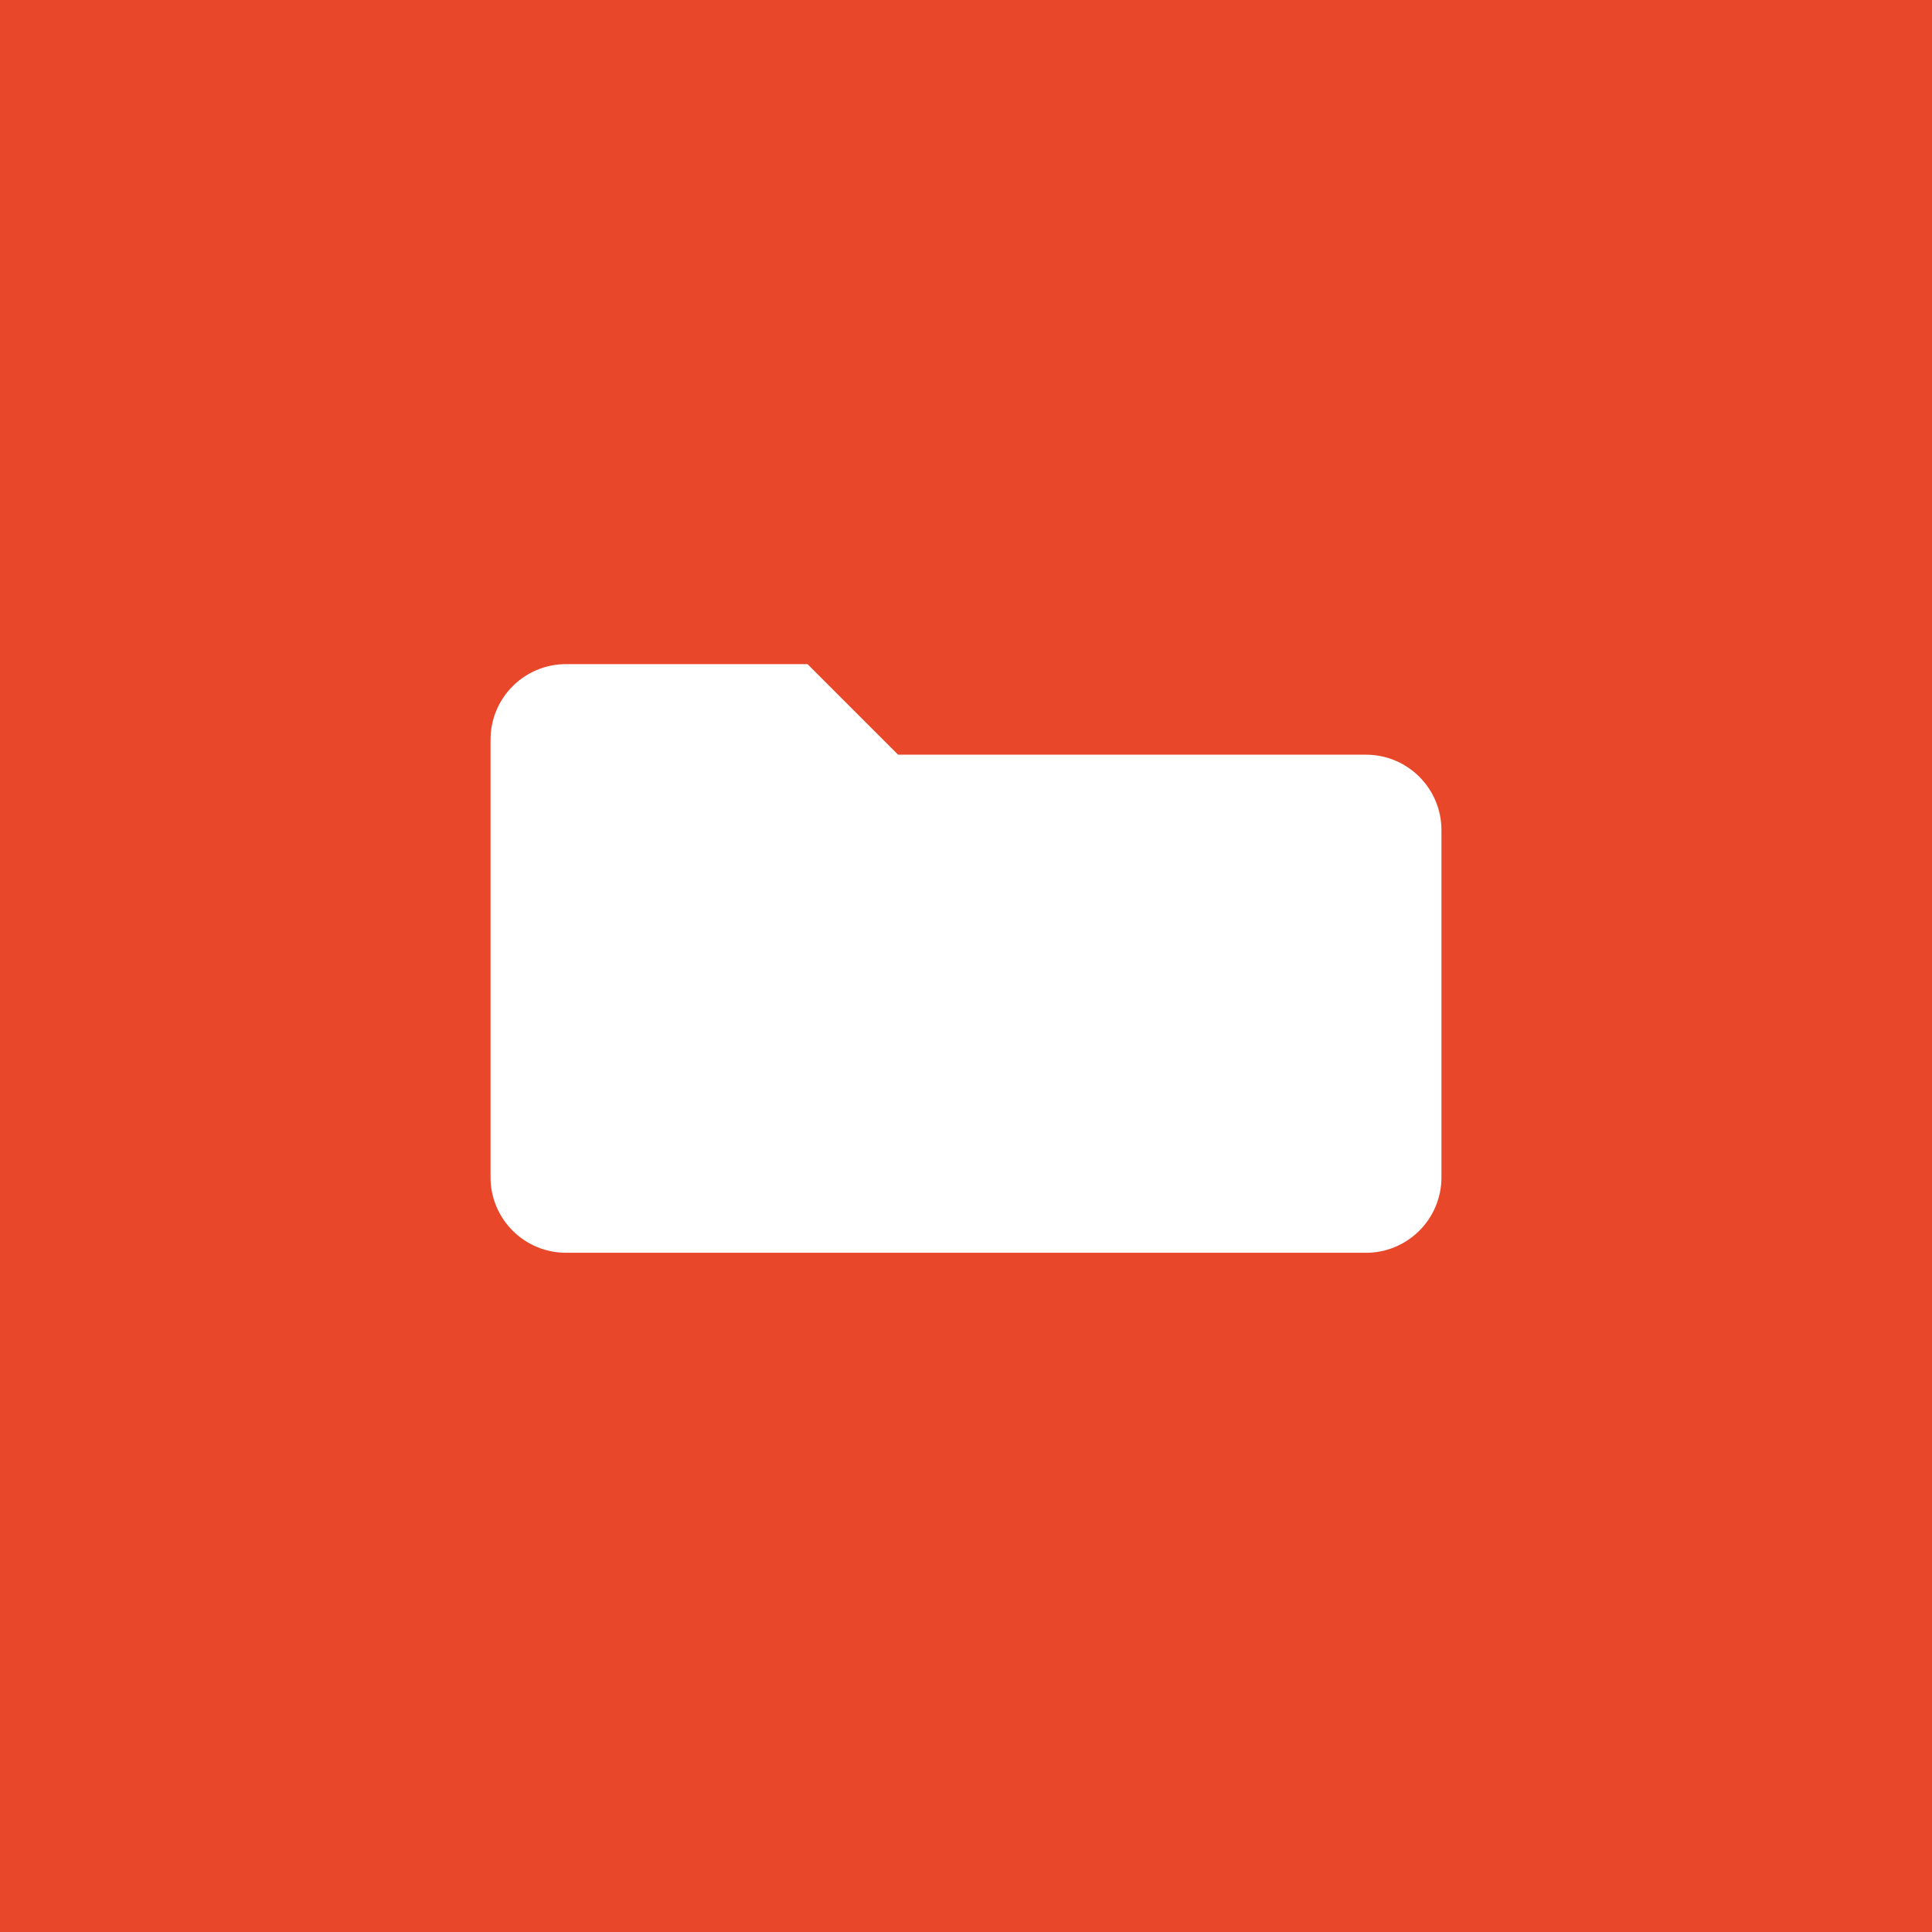
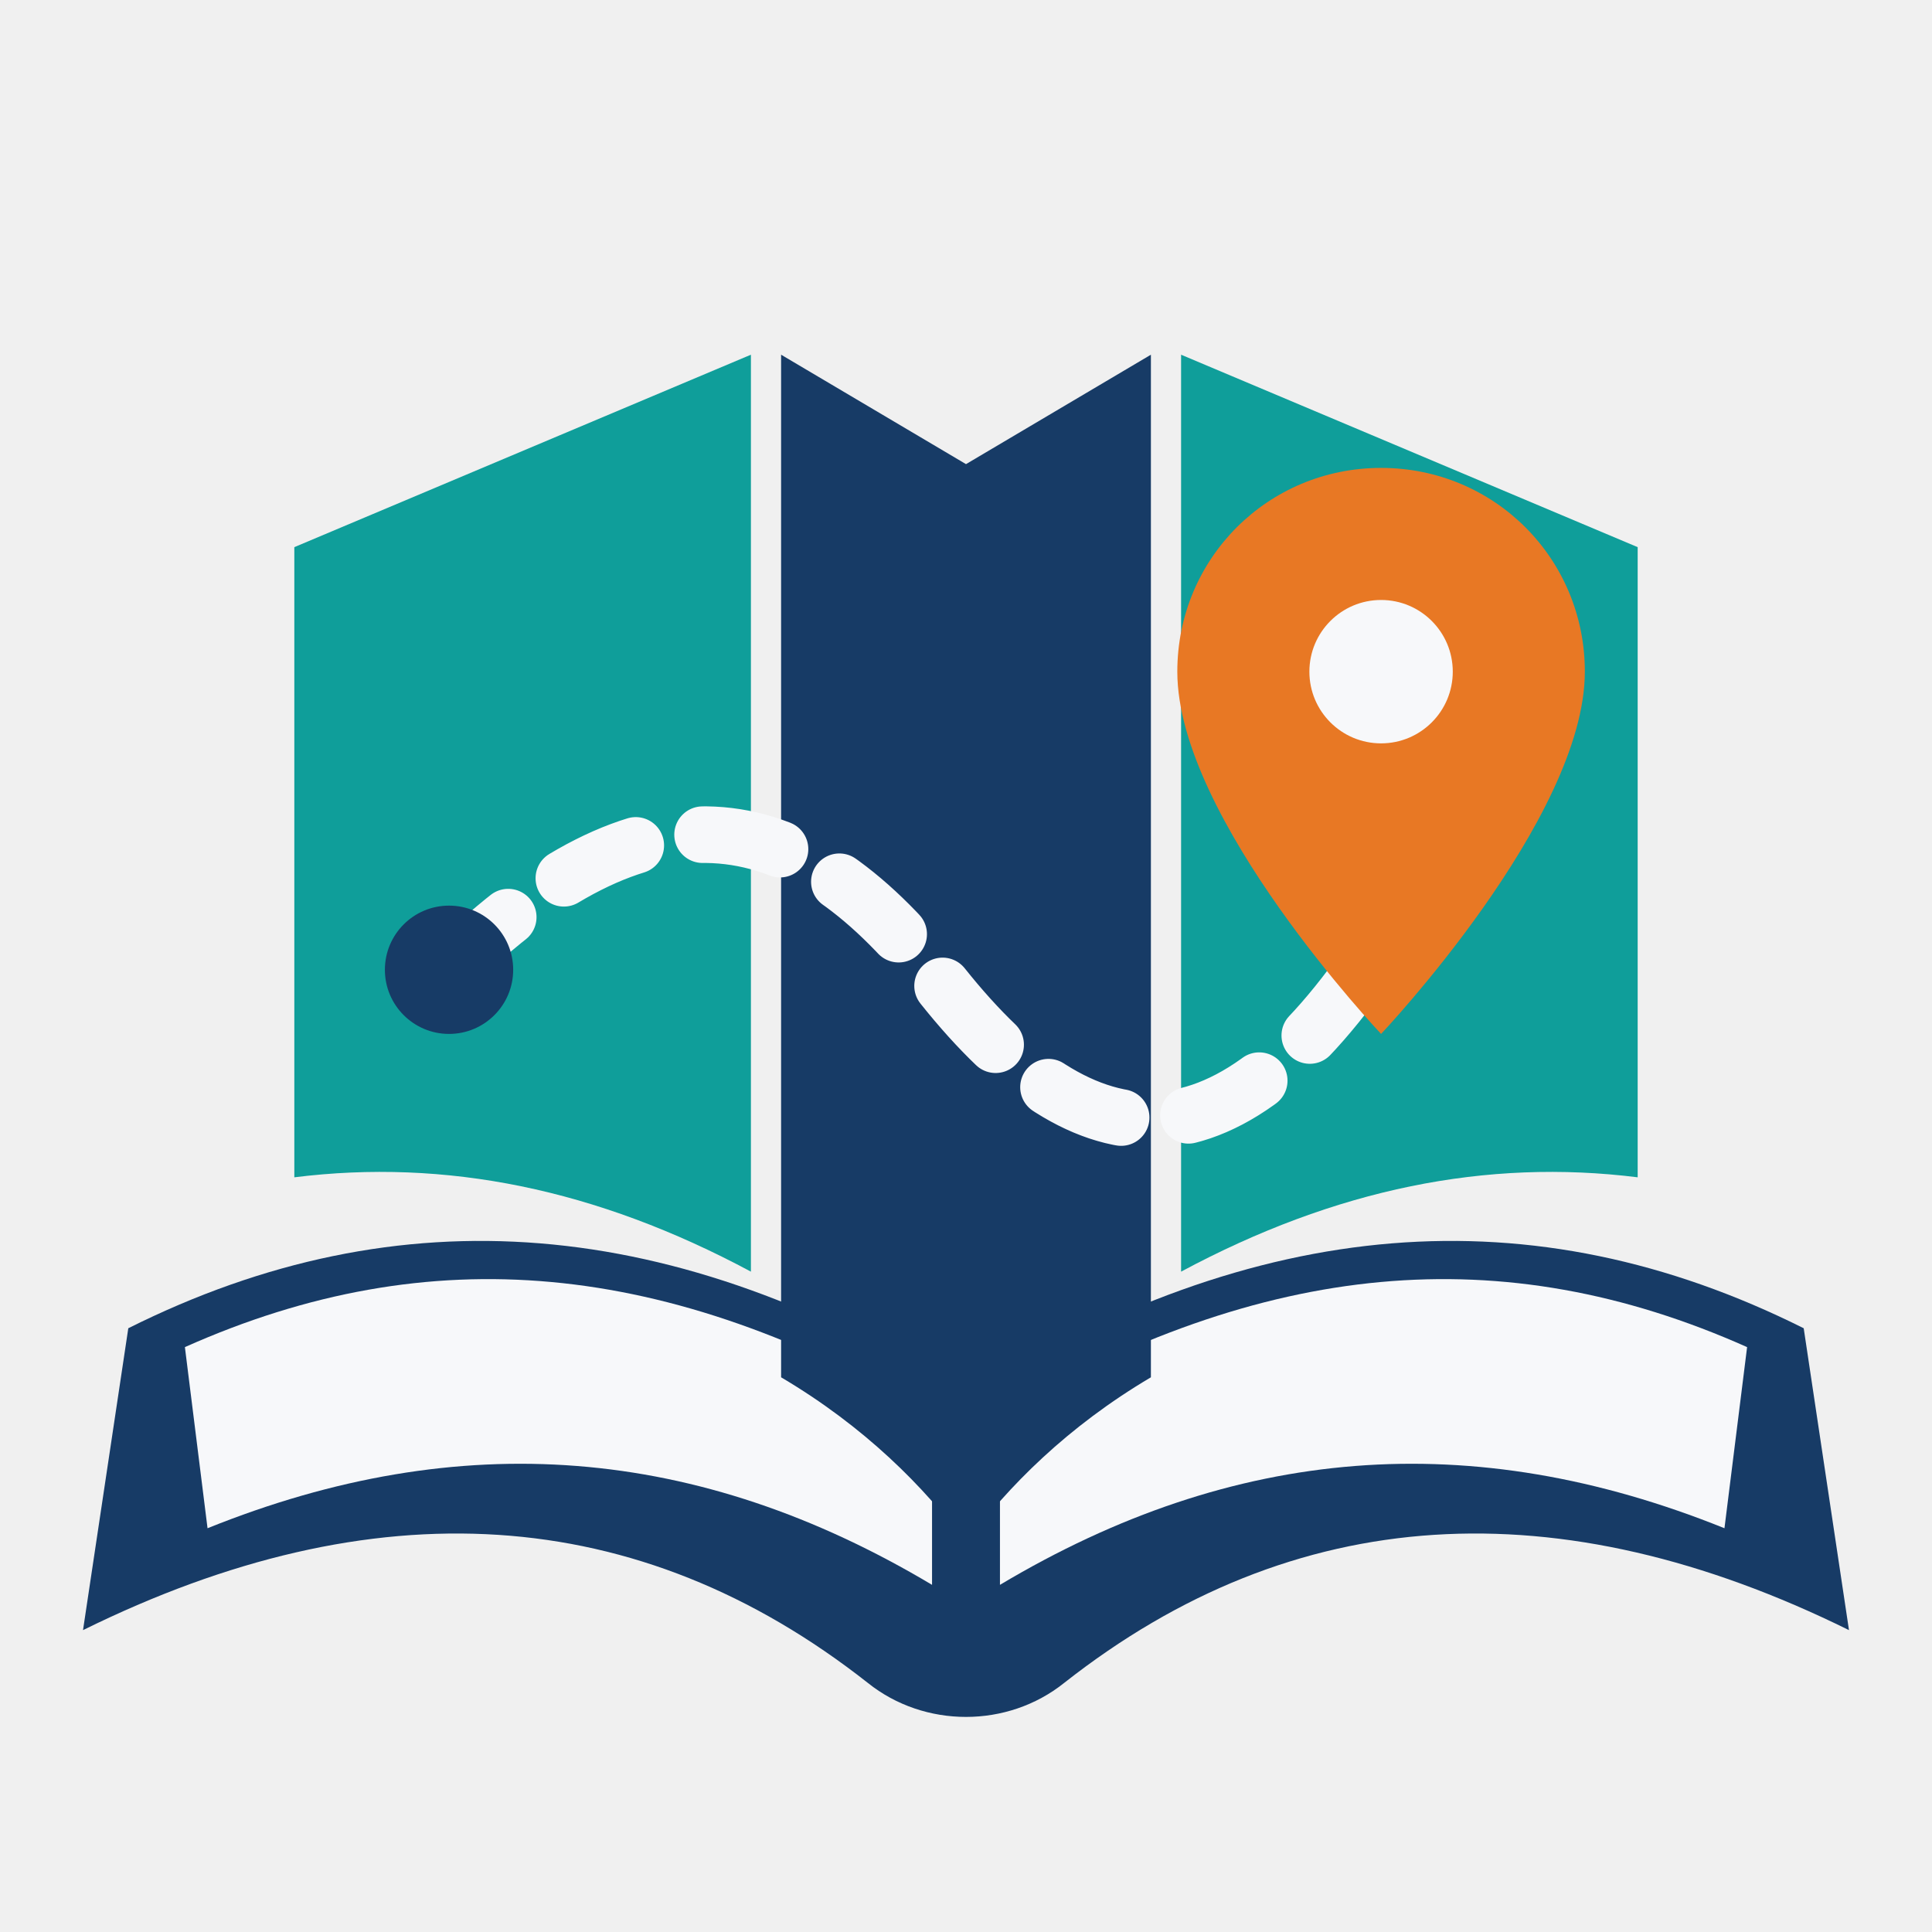
- <svg xmlns="http://www.w3.org/2000/svg" width="512" height="512" viewBox="0 0 512 512">
-   <rect width="512" height="512" fill="#E8472A" />
-   <path fill="#ffffff" d="M150 176h64l24 24h124a20 20 0 0 1 20 20v92a20 20 0 0 1-20 20H150a20 20 0 0 1-20-20V196a20 20 0 0 1 20-20Z" />
+ <svg xmlns="http://www.w3.org/2000/svg" viewBox="0 0 512 512" role="img" aria-labelledby="title desc">
+   <path fill="#173B66" d="M34 352c72-36 145-30 222 18 77-48 150-54 222-18l12 80c-77-38-147-34-208 14-15 12-37 12-52 0-61-48-131-52-208-14z" />
+   <path fill="#F7F8FA" d="M49 357c65-29 128-23 198 18v45c-62-37-125-42-192-15z" />
+   <path fill="#F7F8FA" d="M463 357c-65-29-128-23-198 18v45c62-37 125-42 192-15z" />
+   <path fill="#0F9E9A" d="m78 145 121-51v243c-41-22-81-30-121-25z" />
+   <path fill="#173B66" d="m207 94 49 29 49-29v271c-22 13-38 29-49 44-11-15-27-31-49-44z" />
+   <path fill="#0F9E9A" d="m313 94 121 51v167c-40-5-80 3-121 25z" />
+   <path fill="none" stroke="#F7F8FA" stroke-linecap="round" stroke-width="15" stroke-dasharray="21 18" d="M119 257c52-51 92-45 129 2 38 49 76 55 118-9" />
+   <circle cx="119" cy="257" r="17" fill="#173B66" />
+   <path fill="#E87824" d="M366 124c-30 0-54 24-54 54 0 39 54 96 54 96s54-57 54-96c0-30-24-54-54-54z" />
+   <circle cx="366" cy="178" r="19" fill="#F7F8FA" />
</svg>
